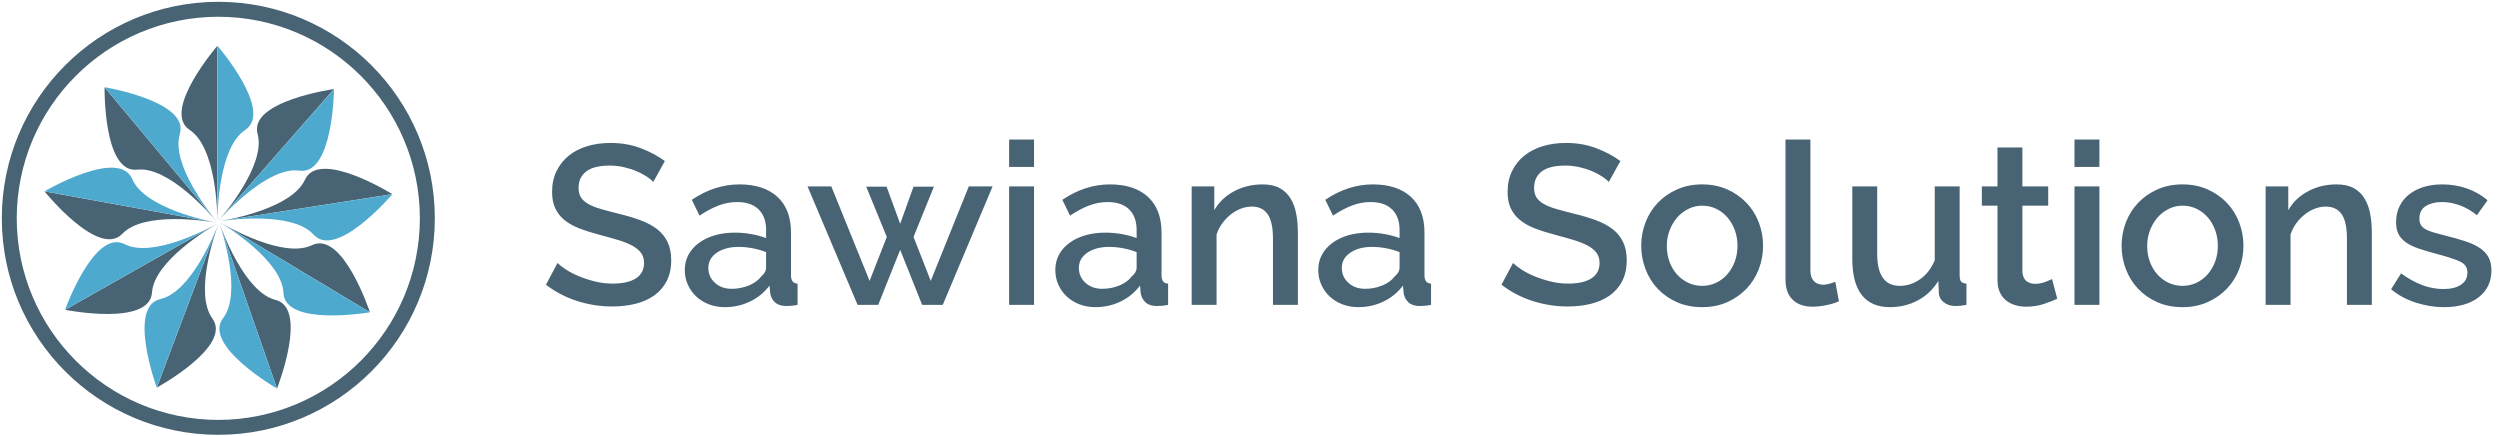
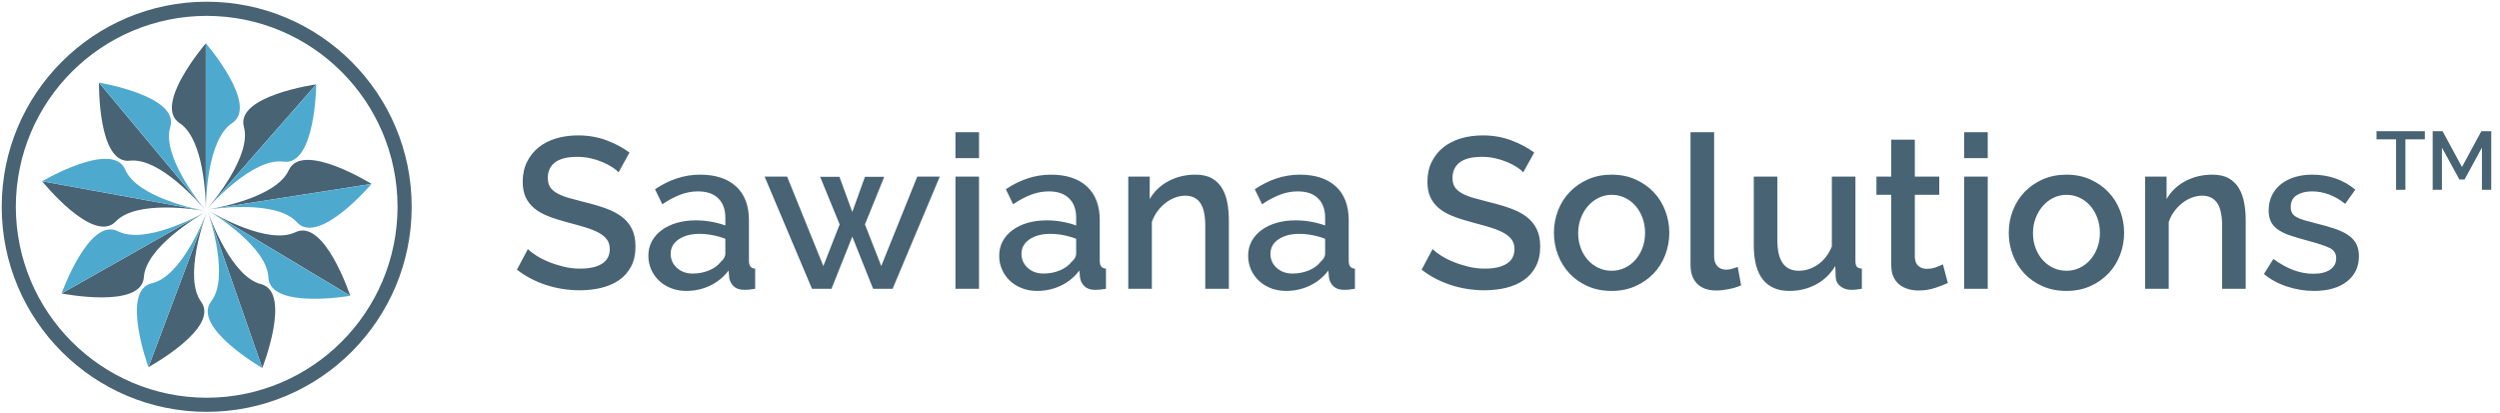
- <svg xmlns="http://www.w3.org/2000/svg" width="287px" height="50px" viewBox="0 0 287 50" version="1.1">
+ <svg xmlns="http://www.w3.org/2000/svg" width="303px" height="50px" viewBox="0 0 303 50" version="1.1">
  <defs />
-   <path d="M75,20.882 C74.827,20.691 74.575,20.488 74.246,20.271 C73.917,20.054 73.531,19.851 73.089,19.66 C72.647,19.469 72.162,19.313 71.633,19.192 C71.104,19.071 70.563,19.01 70.008,19.01 C68.777,19.01 67.872,19.235 67.291,19.686 C66.71,20.137 66.42,20.761 66.42,21.558 C66.42,22.009 66.511,22.377 66.693,22.663 C66.875,22.949 67.157,23.2 67.538,23.417 C67.919,23.634 68.396,23.824 68.968,23.989 C69.54,24.154 70.207,24.331 70.97,24.522 C71.906,24.747 72.751,24.999 73.505,25.276 C74.259,25.553 74.896,25.891 75.416,26.29 C75.936,26.689 76.339,27.178 76.625,27.759 C76.911,28.34 77.054,29.046 77.054,29.878 C77.054,30.814 76.876,31.62 76.521,32.296 C76.166,32.972 75.68,33.522 75.065,33.947 C74.45,34.372 73.735,34.684 72.92,34.883 C72.105,35.082 71.23,35.182 70.294,35.182 C68.89,35.182 67.534,34.97 66.225,34.545 C64.916,34.12 63.733,33.501 62.676,32.686 L64.002,30.19 C64.227,30.415 64.552,30.667 64.977,30.944 C65.402,31.221 65.896,31.477 66.459,31.711 C67.022,31.945 67.633,32.144 68.292,32.309 C68.951,32.474 69.635,32.556 70.346,32.556 C71.49,32.556 72.374,32.357 72.998,31.958 C73.622,31.559 73.934,30.97 73.934,30.19 C73.934,29.722 73.817,29.332 73.583,29.02 C73.349,28.708 73.015,28.435 72.582,28.201 C72.149,27.967 71.62,27.755 70.996,27.564 C70.372,27.373 69.661,27.174 68.864,26.966 C67.945,26.723 67.144,26.468 66.459,26.199 C65.774,25.93 65.207,25.605 64.756,25.224 C64.305,24.843 63.963,24.396 63.729,23.885 C63.495,23.374 63.378,22.754 63.378,22.026 C63.378,21.125 63.551,20.323 63.898,19.621 C64.245,18.919 64.717,18.33 65.315,17.853 C65.913,17.376 66.619,17.017 67.434,16.774 C68.249,16.531 69.133,16.41 70.086,16.41 C71.334,16.41 72.487,16.609 73.544,17.008 C74.601,17.407 75.529,17.901 76.326,18.49 L75,20.882 Z M83.216,35.26 C82.557,35.26 81.946,35.152 81.383,34.935 C80.82,34.718 80.334,34.419 79.927,34.038 C79.52,33.657 79.199,33.206 78.965,32.686 C78.731,32.166 78.614,31.603 78.614,30.996 C78.614,30.355 78.753,29.774 79.03,29.254 C79.307,28.734 79.702,28.283 80.213,27.902 C80.724,27.521 81.331,27.226 82.033,27.018 C82.735,26.81 83.511,26.706 84.36,26.706 C85.001,26.706 85.634,26.762 86.258,26.875 C86.882,26.988 87.445,27.139 87.948,27.33 L87.948,26.394 C87.948,25.389 87.662,24.604 87.09,24.041 C86.518,23.478 85.695,23.196 84.62,23.196 C83.892,23.196 83.177,23.33 82.475,23.599 C81.773,23.868 81.049,24.253 80.304,24.756 L79.42,22.936 C81.171,21.757 82.991,21.168 84.88,21.168 C86.752,21.168 88.208,21.645 89.248,22.598 C90.288,23.551 90.808,24.921 90.808,26.706 L90.808,31.62 C90.808,32.227 91.059,32.539 91.562,32.556 L91.562,35 C91.285,35.052 91.046,35.087 90.847,35.104 C90.648,35.121 90.453,35.13 90.262,35.13 C89.707,35.13 89.278,34.991 88.975,34.714 C88.672,34.437 88.485,34.081 88.416,33.648 L88.338,32.79 C87.731,33.587 86.982,34.198 86.089,34.623 C85.196,35.048 84.239,35.26 83.216,35.26 L83.216,35.26 Z M83.996,33.154 C84.689,33.154 85.344,33.028 85.959,32.777 C86.574,32.526 87.055,32.175 87.402,31.724 C87.766,31.412 87.948,31.083 87.948,30.736 L87.948,28.942 C87.463,28.751 86.947,28.604 86.401,28.5 C85.855,28.396 85.322,28.344 84.802,28.344 C83.779,28.344 82.943,28.565 82.293,29.007 C81.643,29.449 81.318,30.034 81.318,30.762 C81.318,31.438 81.569,32.006 82.072,32.465 C82.575,32.924 83.216,33.154 83.996,33.154 L83.996,33.154 Z M111.218,21.402 L113.948,21.402 L108.228,35 L105.862,35 L103.34,28.682 L100.818,35 L98.452,35 L92.706,21.402 L95.436,21.402 L99.83,32.244 L101.806,27.2 L99.44,21.428 L101.78,21.428 L103.34,25.692 L104.874,21.428 L107.214,21.428 L104.874,27.2 L106.85,32.244 L111.218,21.402 Z M115.846,35 L115.846,21.402 L118.706,21.402 L118.706,35 L115.846,35 Z M115.846,19.166 L115.846,16.02 L118.706,16.02 L118.706,19.166 L115.846,19.166 Z M125.752,35.26 C125.093,35.26 124.482,35.152 123.919,34.935 C123.356,34.718 122.87,34.419 122.463,34.038 C122.056,33.657 121.735,33.206 121.501,32.686 C121.267,32.166 121.15,31.603 121.15,30.996 C121.15,30.355 121.289,29.774 121.566,29.254 C121.843,28.734 122.238,28.283 122.749,27.902 C123.26,27.521 123.867,27.226 124.569,27.018 C125.271,26.81 126.047,26.706 126.896,26.706 C127.537,26.706 128.17,26.762 128.794,26.875 C129.418,26.988 129.981,27.139 130.484,27.33 L130.484,26.394 C130.484,25.389 130.198,24.604 129.626,24.041 C129.054,23.478 128.231,23.196 127.156,23.196 C126.428,23.196 125.713,23.33 125.011,23.599 C124.309,23.868 123.585,24.253 122.84,24.756 L121.956,22.936 C123.707,21.757 125.527,21.168 127.416,21.168 C129.288,21.168 130.744,21.645 131.784,22.598 C132.824,23.551 133.344,24.921 133.344,26.706 L133.344,31.62 C133.344,32.227 133.595,32.539 134.098,32.556 L134.098,35 C133.821,35.052 133.582,35.087 133.383,35.104 C133.184,35.121 132.989,35.13 132.798,35.13 C132.243,35.13 131.814,34.991 131.511,34.714 C131.208,34.437 131.021,34.081 130.952,33.648 L130.874,32.79 C130.267,33.587 129.518,34.198 128.625,34.623 C127.732,35.048 126.775,35.26 125.752,35.26 L125.752,35.26 Z M126.532,33.154 C127.225,33.154 127.88,33.028 128.495,32.777 C129.11,32.526 129.591,32.175 129.938,31.724 C130.302,31.412 130.484,31.083 130.484,30.736 L130.484,28.942 C129.999,28.751 129.483,28.604 128.937,28.5 C128.391,28.396 127.858,28.344 127.338,28.344 C126.315,28.344 125.479,28.565 124.829,29.007 C124.179,29.449 123.854,30.034 123.854,30.762 C123.854,31.438 124.105,32.006 124.608,32.465 C125.111,32.924 125.752,33.154 126.532,33.154 L126.532,33.154 Z M148.996,35 L146.136,35 L146.136,27.382 C146.136,26.099 145.932,25.168 145.525,24.587 C145.118,24.006 144.515,23.716 143.718,23.716 C143.302,23.716 142.886,23.794 142.47,23.95 C142.054,24.106 141.664,24.327 141.3,24.613 C140.936,24.899 140.611,25.237 140.325,25.627 C140.039,26.017 139.818,26.446 139.662,26.914 L139.662,35 L136.802,35 L136.802,21.402 L139.402,21.402 L139.402,24.132 C139.922,23.213 140.676,22.49 141.664,21.961 C142.652,21.432 143.744,21.168 144.94,21.168 C145.755,21.168 146.422,21.315 146.942,21.61 C147.462,21.905 147.874,22.308 148.177,22.819 C148.48,23.33 148.693,23.92 148.814,24.587 C148.935,25.254 148.996,25.961 148.996,26.706 L148.996,35 Z M155.938,35.26 C155.279,35.26 154.668,35.152 154.105,34.935 C153.542,34.718 153.056,34.419 152.649,34.038 C152.242,33.657 151.921,33.206 151.687,32.686 C151.453,32.166 151.336,31.603 151.336,30.996 C151.336,30.355 151.475,29.774 151.752,29.254 C152.029,28.734 152.424,28.283 152.935,27.902 C153.446,27.521 154.053,27.226 154.755,27.018 C155.457,26.81 156.233,26.706 157.082,26.706 C157.723,26.706 158.356,26.762 158.98,26.875 C159.604,26.988 160.167,27.139 160.67,27.33 L160.67,26.394 C160.67,25.389 160.384,24.604 159.812,24.041 C159.24,23.478 158.417,23.196 157.342,23.196 C156.614,23.196 155.899,23.33 155.197,23.599 C154.495,23.868 153.771,24.253 153.026,24.756 L152.142,22.936 C153.893,21.757 155.713,21.168 157.602,21.168 C159.474,21.168 160.93,21.645 161.97,22.598 C163.01,23.551 163.53,24.921 163.53,26.706 L163.53,31.62 C163.53,32.227 163.781,32.539 164.284,32.556 L164.284,35 C164.007,35.052 163.768,35.087 163.569,35.104 C163.37,35.121 163.175,35.13 162.984,35.13 C162.429,35.13 162,34.991 161.697,34.714 C161.394,34.437 161.207,34.081 161.138,33.648 L161.06,32.79 C160.453,33.587 159.704,34.198 158.811,34.623 C157.918,35.048 156.961,35.26 155.938,35.26 L155.938,35.26 Z M156.718,33.154 C157.411,33.154 158.066,33.028 158.681,32.777 C159.296,32.526 159.777,32.175 160.124,31.724 C160.488,31.412 160.67,31.083 160.67,30.736 L160.67,28.942 C160.185,28.751 159.669,28.604 159.123,28.5 C158.577,28.396 158.044,28.344 157.524,28.344 C156.501,28.344 155.665,28.565 155.015,29.007 C154.365,29.449 154.04,30.034 154.04,30.762 C154.04,31.438 154.291,32.006 154.794,32.465 C155.297,32.924 155.938,33.154 156.718,33.154 L156.718,33.154 Z M184.694,20.882 C184.521,20.691 184.269,20.488 183.94,20.271 C183.611,20.054 183.225,19.851 182.783,19.66 C182.341,19.469 181.856,19.313 181.327,19.192 C180.798,19.071 180.257,19.01 179.702,19.01 C178.471,19.01 177.566,19.235 176.985,19.686 C176.404,20.137 176.114,20.761 176.114,21.558 C176.114,22.009 176.205,22.377 176.387,22.663 C176.569,22.949 176.851,23.2 177.232,23.417 C177.613,23.634 178.09,23.824 178.662,23.989 C179.234,24.154 179.901,24.331 180.664,24.522 C181.6,24.747 182.445,24.999 183.199,25.276 C183.953,25.553 184.59,25.891 185.11,26.29 C185.63,26.689 186.033,27.178 186.319,27.759 C186.605,28.34 186.748,29.046 186.748,29.878 C186.748,30.814 186.57,31.62 186.215,32.296 C185.86,32.972 185.374,33.522 184.759,33.947 C184.144,34.372 183.429,34.684 182.614,34.883 C181.799,35.082 180.924,35.182 179.988,35.182 C178.584,35.182 177.228,34.97 175.919,34.545 C174.61,34.12 173.427,33.501 172.37,32.686 L173.696,30.19 C173.921,30.415 174.246,30.667 174.671,30.944 C175.096,31.221 175.59,31.477 176.153,31.711 C176.716,31.945 177.327,32.144 177.986,32.309 C178.645,32.474 179.329,32.556 180.04,32.556 C181.184,32.556 182.068,32.357 182.692,31.958 C183.316,31.559 183.628,30.97 183.628,30.19 C183.628,29.722 183.511,29.332 183.277,29.02 C183.043,28.708 182.709,28.435 182.276,28.201 C181.843,27.967 181.314,27.755 180.69,27.564 C180.066,27.373 179.355,27.174 178.558,26.966 C177.639,26.723 176.838,26.468 176.153,26.199 C175.468,25.93 174.901,25.605 174.45,25.224 C173.999,24.843 173.657,24.396 173.423,23.885 C173.189,23.374 173.072,22.754 173.072,22.026 C173.072,21.125 173.245,20.323 173.592,19.621 C173.939,18.919 174.411,18.33 175.009,17.853 C175.607,17.376 176.313,17.017 177.128,16.774 C177.943,16.531 178.827,16.41 179.78,16.41 C181.028,16.41 182.181,16.609 183.238,17.008 C184.295,17.407 185.223,17.901 186.02,18.49 L184.694,20.882 Z M195.406,35.26 C194.331,35.26 193.365,35.069 192.507,34.688 C191.649,34.307 190.917,33.795 190.31,33.154 C189.703,32.513 189.235,31.763 188.906,30.905 C188.577,30.047 188.412,29.15 188.412,28.214 C188.412,27.278 188.577,26.381 188.906,25.523 C189.235,24.665 189.708,23.915 190.323,23.274 C190.938,22.633 191.675,22.121 192.533,21.74 C193.391,21.359 194.349,21.168 195.406,21.168 C196.463,21.168 197.421,21.359 198.279,21.74 C199.137,22.121 199.874,22.633 200.489,23.274 C201.104,23.915 201.577,24.665 201.906,25.523 C202.235,26.381 202.4,27.278 202.4,28.214 C202.4,29.15 202.235,30.047 201.906,30.905 C201.577,31.763 201.104,32.513 200.489,33.154 C199.874,33.795 199.137,34.307 198.279,34.688 C197.421,35.069 196.463,35.26 195.406,35.26 L195.406,35.26 Z M191.35,28.24 C191.35,28.899 191.454,29.505 191.662,30.06 C191.87,30.615 192.156,31.096 192.52,31.503 C192.884,31.91 193.313,32.231 193.807,32.465 C194.301,32.699 194.834,32.816 195.406,32.816 C195.978,32.816 196.511,32.699 197.005,32.465 C197.499,32.231 197.928,31.906 198.292,31.49 C198.656,31.074 198.942,30.589 199.15,30.034 C199.358,29.479 199.462,28.873 199.462,28.214 C199.462,27.573 199.358,26.97 199.15,26.407 C198.942,25.844 198.656,25.354 198.292,24.938 C197.928,24.522 197.499,24.197 197.005,23.963 C196.511,23.729 195.978,23.612 195.406,23.612 C194.851,23.612 194.327,23.733 193.833,23.976 C193.339,24.219 192.91,24.548 192.546,24.964 C192.182,25.38 191.892,25.87 191.675,26.433 C191.458,26.996 191.35,27.599 191.35,28.24 L191.35,28.24 Z M204.974,16.02 L207.834,16.02 L207.834,31.074 C207.834,31.577 207.964,31.971 208.224,32.257 C208.484,32.543 208.848,32.686 209.316,32.686 C209.507,32.686 209.728,32.651 209.979,32.582 C210.23,32.513 210.469,32.435 210.694,32.348 L211.11,34.584 C210.694,34.775 210.2,34.926 209.628,35.039 C209.056,35.152 208.545,35.208 208.094,35.208 C207.106,35.208 206.339,34.939 205.793,34.402 C205.247,33.865 204.974,33.102 204.974,32.114 L204.974,16.02 Z M216.96,35.26 C215.539,35.26 214.464,34.796 213.736,33.869 C213.008,32.942 212.644,31.559 212.644,29.722 L212.644,21.402 L215.504,21.402 L215.504,29.15 C215.504,31.594 216.371,32.816 218.104,32.816 C218.919,32.816 219.69,32.565 220.418,32.062 C221.146,31.559 221.709,30.831 222.108,29.878 L222.108,21.402 L224.968,21.402 L224.968,31.62 C224.968,31.949 225.024,32.183 225.137,32.322 C225.25,32.461 225.453,32.539 225.748,32.556 L225.748,35 C225.453,35.052 225.211,35.087 225.02,35.104 C224.829,35.121 224.647,35.13 224.474,35.13 C223.954,35.13 223.512,34.987 223.148,34.701 C222.784,34.415 222.593,34.047 222.576,33.596 L222.524,32.244 C221.917,33.232 221.129,33.982 220.158,34.493 C219.187,35.004 218.121,35.26 216.96,35.26 L216.96,35.26 Z M236.174,34.298 C235.81,34.471 235.307,34.666 234.666,34.883 C234.025,35.1 233.34,35.208 232.612,35.208 C232.161,35.208 231.737,35.147 231.338,35.026 C230.939,34.905 230.588,34.723 230.285,34.48 C229.982,34.237 229.743,33.921 229.57,33.531 C229.397,33.141 229.31,32.669 229.31,32.114 L229.31,23.612 L227.516,23.612 L227.516,21.402 L229.31,21.402 L229.31,16.93 L232.17,16.93 L232.17,21.402 L235.134,21.402 L235.134,23.612 L232.17,23.612 L232.17,31.204 C232.205,31.689 232.356,32.04 232.625,32.257 C232.894,32.474 233.227,32.582 233.626,32.582 C234.025,32.582 234.406,32.513 234.77,32.374 C235.134,32.235 235.403,32.123 235.576,32.036 L236.174,34.298 Z M238.15,35 L238.15,21.402 L241.01,21.402 L241.01,35 L238.15,35 Z M238.15,19.166 L238.15,16.02 L241.01,16.02 L241.01,19.166 L238.15,19.166 Z M250.552,35.26 C249.477,35.26 248.511,35.069 247.653,34.688 C246.795,34.307 246.063,33.795 245.456,33.154 C244.849,32.513 244.381,31.763 244.052,30.905 C243.723,30.047 243.558,29.15 243.558,28.214 C243.558,27.278 243.723,26.381 244.052,25.523 C244.381,24.665 244.854,23.915 245.469,23.274 C246.084,22.633 246.821,22.121 247.679,21.74 C248.537,21.359 249.495,21.168 250.552,21.168 C251.609,21.168 252.567,21.359 253.425,21.74 C254.283,22.121 255.02,22.633 255.635,23.274 C256.25,23.915 256.723,24.665 257.052,25.523 C257.381,26.381 257.546,27.278 257.546,28.214 C257.546,29.15 257.381,30.047 257.052,30.905 C256.723,31.763 256.25,32.513 255.635,33.154 C255.02,33.795 254.283,34.307 253.425,34.688 C252.567,35.069 251.609,35.26 250.552,35.26 L250.552,35.26 Z M246.496,28.24 C246.496,28.899 246.6,29.505 246.808,30.06 C247.016,30.615 247.302,31.096 247.666,31.503 C248.03,31.91 248.459,32.231 248.953,32.465 C249.447,32.699 249.98,32.816 250.552,32.816 C251.124,32.816 251.657,32.699 252.151,32.465 C252.645,32.231 253.074,31.906 253.438,31.49 C253.802,31.074 254.088,30.589 254.296,30.034 C254.504,29.479 254.608,28.873 254.608,28.214 C254.608,27.573 254.504,26.97 254.296,26.407 C254.088,25.844 253.802,25.354 253.438,24.938 C253.074,24.522 252.645,24.197 252.151,23.963 C251.657,23.729 251.124,23.612 250.552,23.612 C249.997,23.612 249.473,23.733 248.979,23.976 C248.485,24.219 248.056,24.548 247.692,24.964 C247.328,25.38 247.038,25.87 246.821,26.433 C246.604,26.996 246.496,27.599 246.496,28.24 L246.496,28.24 Z M272.288,35 L269.428,35 L269.428,27.382 C269.428,26.099 269.224,25.168 268.817,24.587 C268.41,24.006 267.807,23.716 267.01,23.716 C266.594,23.716 266.178,23.794 265.762,23.95 C265.346,24.106 264.956,24.327 264.592,24.613 C264.228,24.899 263.903,25.237 263.617,25.627 C263.331,26.017 263.11,26.446 262.954,26.914 L262.954,35 L260.094,35 L260.094,21.402 L262.694,21.402 L262.694,24.132 C263.214,23.213 263.968,22.49 264.956,21.961 C265.944,21.432 267.036,21.168 268.232,21.168 C269.047,21.168 269.714,21.315 270.234,21.61 C270.754,21.905 271.166,22.308 271.469,22.819 C271.772,23.33 271.985,23.92 272.106,24.587 C272.227,25.254 272.288,25.961 272.288,26.706 L272.288,35 Z M280.556,35.26 C279.464,35.26 278.376,35.082 277.293,34.727 C276.21,34.372 275.278,33.865 274.498,33.206 L275.642,31.386 C276.457,31.975 277.263,32.422 278.06,32.725 C278.857,33.028 279.672,33.18 280.504,33.18 C281.353,33.18 282.025,33.015 282.519,32.686 C283.013,32.357 283.26,31.889 283.26,31.282 C283.26,30.71 282.983,30.294 282.428,30.034 C281.873,29.774 281.007,29.488 279.828,29.176 C278.979,28.951 278.251,28.734 277.644,28.526 C277.037,28.318 276.543,28.075 276.162,27.798 C275.781,27.521 275.503,27.2 275.33,26.836 C275.157,26.472 275.07,26.03 275.07,25.51 C275.07,24.817 275.204,24.201 275.473,23.664 C275.742,23.127 276.114,22.672 276.591,22.299 C277.068,21.926 277.627,21.645 278.268,21.454 C278.909,21.263 279.603,21.168 280.348,21.168 C281.371,21.168 282.324,21.324 283.208,21.636 C284.092,21.948 284.881,22.399 285.574,22.988 L284.352,24.704 C283.087,23.699 281.743,23.196 280.322,23.196 C279.594,23.196 278.983,23.348 278.489,23.651 C277.995,23.954 277.748,24.435 277.748,25.094 C277.748,25.371 277.8,25.605 277.904,25.796 C278.008,25.987 278.177,26.151 278.411,26.29 C278.645,26.429 278.948,26.554 279.321,26.667 C279.694,26.78 280.157,26.905 280.712,27.044 C281.631,27.269 282.424,27.495 283.091,27.72 C283.758,27.945 284.309,28.21 284.742,28.513 C285.175,28.816 285.496,29.172 285.704,29.579 C285.912,29.986 286.016,30.476 286.016,31.048 C286.016,32.348 285.526,33.375 284.547,34.129 C283.568,34.883 282.237,35.26 280.556,35.26 L280.556,35.26 Z" id="Sawiana-Solutions" stroke="none" fill="#486474" fill-rule="evenodd" />
-   <path d="M21.769,14.914 C24.806,16.91 24.952,24.278 24.955,25.368 L24.955,5.258 C24.955,5.258 18.487,12.756 21.769,14.914 L21.769,14.914 Z" id="Fill-1" stroke="none" fill="#486474" fill-rule="evenodd" />
-   <path d="M24.966,5.258 L24.966,25.368 C24.97,24.279 25.116,16.91 28.152,14.914 C31.435,12.756 24.966,5.258 24.966,5.258 L24.966,5.258 Z" id="Fill-2" stroke="none" fill="#4EA9CF" fill-rule="evenodd" />
-   <path d="M15.744,19.477 C19.354,19.062 24.186,24.628 24.89,25.461 L12.004,10.019 C12.004,10.019 11.841,19.922 15.744,19.477 L15.744,19.477 Z" id="Fill-3" stroke="none" fill="#486474" fill-rule="evenodd" />
-   <path d="M12.011,10.014 L24.894,25.454 C24.201,24.616 19.591,18.865 20.645,15.384 C21.783,11.627 12.011,10.014 12.011,10.014 L12.011,10.014 Z" id="Fill-4" stroke="none" fill="#4EA9CF" fill-rule="evenodd" />
-   <path d="M14.04,26.84 C16.547,24.21 23.824,25.385 24.896,25.575 L5.11,21.973 C5.11,21.973 11.332,29.682 14.04,26.84 L14.04,26.84 Z" id="Fill-5" stroke="none" fill="#486474" fill-rule="evenodd" />
-   <path d="M5.111,21.964 L24.898,25.568 C23.827,25.367 16.603,23.903 15.185,20.557 C13.65,16.943 5.111,21.964 5.111,21.964 L5.111,21.964 Z" id="Fill-6" stroke="none" fill="#4EA9CF" fill-rule="evenodd" />
-   <path d="M17.448,33.585 C17.689,29.958 24.029,26.2 24.975,25.658 L7.476,35.567 C7.476,35.567 17.19,37.502 17.448,33.585 L17.448,33.585 Z" id="Fill-7" stroke="none" fill="#486474" fill-rule="evenodd" />
-   <path d="M7.469,35.561 L24.97,25.652 C24.019,26.184 17.536,29.688 14.302,28.028 C10.809,26.237 7.469,35.561 7.469,35.561 L7.469,35.561 Z" id="Fill-8" stroke="none" fill="#4EA9CF" fill-rule="evenodd" />
-   <path d="M24.389,36.578 C22.25,33.641 24.71,26.693 25.088,25.672 L18.003,44.493 C18.003,44.492 26.699,39.754 24.389,36.578 L24.389,36.578 Z" id="Fill-9" stroke="none" fill="#486474" fill-rule="evenodd" />
-   <path d="M17.994,44.488 L25.082,25.668 C24.691,26.685 21.958,33.533 18.413,34.329 C14.583,35.19 17.994,44.488 17.994,44.488 L17.994,44.488 Z" id="Fill-10" stroke="none" fill="#4EA9CF" fill-rule="evenodd" />
-   <path d="M31.635,34.433 C28.111,33.547 25.548,26.634 25.185,25.608 L31.802,44.6 C31.802,44.6 35.441,35.389 31.635,34.433 L31.635,34.433 Z" id="Fill-11" stroke="none" fill="#486474" fill-rule="evenodd" />
-   <path d="M31.793,44.601 L25.177,25.61 C25.531,26.642 27.817,33.65 25.605,36.533 C23.216,39.65 31.793,44.601 31.793,44.601 L31.793,44.601 Z" id="Fill-12" stroke="none" fill="#4EA9CF" fill-rule="evenodd" />
-   <path d="M35.823,28.143 C32.55,29.72 26.155,26.055 25.219,25.498 L42.465,35.843 C42.465,35.843 39.361,26.435 35.823,28.143 L35.823,28.143 Z" id="Fill-13" stroke="none" fill="#486474" fill-rule="evenodd" />
-   <path d="M42.462,35.851 L25.213,25.507 C26.144,26.072 32.39,29.988 32.541,33.618 C32.702,37.542 42.462,35.851 42.462,35.851 L42.462,35.851 Z" id="Fill-14" stroke="none" fill="#4EA9CF" fill-rule="evenodd" />
-   <path d="M35.009,20.628 C33.508,23.937 26.247,25.222 25.173,25.394 L45.042,22.286 C45.042,22.286 36.631,17.052 35.009,20.628 L35.009,20.628 Z" id="Fill-15" stroke="none" fill="#486474" fill-rule="evenodd" />
-   <path d="M45.046,22.293 L25.175,25.402 C26.252,25.239 33.555,24.243 35.997,26.935 C38.634,29.845 45.046,22.293 45.046,22.293 L45.046,22.293 Z" id="Fill-16" stroke="none" fill="#4EA9CF" fill-rule="evenodd" />
-   <path d="M29.572,15.381 C30.537,18.882 25.787,24.52 25.073,25.342 L38.336,10.225 C38.336,10.225 28.526,11.596 29.572,15.381 L29.572,15.381 Z" id="Fill-17" stroke="none" fill="#486474" fill-rule="evenodd" />
-   <path d="M38.343,10.23 L25.078,25.347 C25.8,24.532 30.773,19.089 34.369,19.591 C38.258,20.135 38.343,10.23 38.343,10.23 L38.343,10.23 Z" id="Fill-18" stroke="none" fill="#4EA9CF" fill-rule="evenodd" />
-   <path d="M0.208,25.061 C0.208,11.34 11.335,0.21 25.063,0.207 C38.789,0.21 49.913,11.34 49.918,25.061 C49.913,38.789 38.789,49.916 25.063,49.916 C11.335,49.916 0.208,38.789 0.208,25.061 L0.208,25.061 Z M1.92,25.061 C1.942,37.844 12.281,48.183 25.063,48.206 C37.846,48.183 48.183,37.844 48.202,25.061 C48.183,12.279 37.846,1.94 25.063,1.923 C12.281,1.94 1.942,12.279 1.92,25.061 L1.92,25.061 Z" id="Fill-19" stroke="none" fill="#486474" fill-rule="evenodd" />
+   <g id="logo-full" stroke="none" stroke-width="1" fill="none" fill-rule="evenodd">
+     <path d="M75,20.882 C74.827,20.691 74.575,20.488 74.246,20.271 C73.917,20.054 73.531,19.851 73.089,19.66 C72.647,19.469 72.162,19.313 71.633,19.192 C71.104,19.071 70.563,19.01 70.008,19.01 C68.777,19.01 67.872,19.235 67.291,19.686 C66.71,20.137 66.42,20.761 66.42,21.558 C66.42,22.009 66.511,22.377 66.693,22.663 C66.875,22.949 67.157,23.2 67.538,23.417 C67.919,23.634 68.396,23.824 68.968,23.989 C69.54,24.154 70.207,24.331 70.97,24.522 C71.906,24.747 72.751,24.999 73.505,25.276 C74.259,25.553 74.896,25.891 75.416,26.29 C75.936,26.689 76.339,27.178 76.625,27.759 C76.911,28.34 77.054,29.046 77.054,29.878 C77.054,30.814 76.876,31.62 76.521,32.296 C76.166,32.972 75.68,33.522 75.065,33.947 C74.45,34.372 73.735,34.684 72.92,34.883 C72.105,35.082 71.23,35.182 70.294,35.182 C68.89,35.182 67.534,34.97 66.225,34.545 C64.916,34.12 63.733,33.501 62.676,32.686 L64.002,30.19 C64.227,30.415 64.552,30.667 64.977,30.944 C65.402,31.221 65.896,31.477 66.459,31.711 C67.022,31.945 67.633,32.144 68.292,32.309 C68.951,32.474 69.635,32.556 70.346,32.556 C71.49,32.556 72.374,32.357 72.998,31.958 C73.622,31.559 73.934,30.97 73.934,30.19 C73.934,29.722 73.817,29.332 73.583,29.02 C73.349,28.708 73.015,28.435 72.582,28.201 C72.149,27.967 71.62,27.755 70.996,27.564 C70.372,27.373 69.661,27.174 68.864,26.966 C67.945,26.723 67.144,26.468 66.459,26.199 C65.774,25.93 65.207,25.605 64.756,25.224 C64.305,24.843 63.963,24.396 63.729,23.885 C63.495,23.374 63.378,22.754 63.378,22.026 C63.378,21.125 63.551,20.323 63.898,19.621 C64.245,18.919 64.717,18.33 65.315,17.853 C65.913,17.376 66.619,17.017 67.434,16.774 C68.249,16.531 69.133,16.41 70.086,16.41 C71.334,16.41 72.487,16.609 73.544,17.008 C74.601,17.407 75.529,17.901 76.326,18.49 L75,20.882 Z M83.216,35.26 C82.557,35.26 81.946,35.152 81.383,34.935 C80.82,34.718 80.334,34.419 79.927,34.038 C79.52,33.657 79.199,33.206 78.965,32.686 C78.731,32.166 78.614,31.603 78.614,30.996 C78.614,30.355 78.753,29.774 79.03,29.254 C79.307,28.734 79.702,28.283 80.213,27.902 C80.724,27.521 81.331,27.226 82.033,27.018 C82.735,26.81 83.511,26.706 84.36,26.706 C85.001,26.706 85.634,26.762 86.258,26.875 C86.882,26.988 87.445,27.139 87.948,27.33 L87.948,26.394 C87.948,25.389 87.662,24.604 87.09,24.041 C86.518,23.478 85.695,23.196 84.62,23.196 C83.892,23.196 83.177,23.33 82.475,23.599 C81.773,23.868 81.049,24.253 80.304,24.756 L79.42,22.936 C81.171,21.757 82.991,21.168 84.88,21.168 C86.752,21.168 88.208,21.645 89.248,22.598 C90.288,23.551 90.808,24.921 90.808,26.706 L90.808,31.62 C90.808,32.227 91.059,32.539 91.562,32.556 L91.562,35 C91.285,35.052 91.046,35.087 90.847,35.104 C90.648,35.121 90.453,35.13 90.262,35.13 C89.707,35.13 89.278,34.991 88.975,34.714 C88.672,34.437 88.485,34.081 88.416,33.648 L88.338,32.79 C87.731,33.587 86.982,34.198 86.089,34.623 C85.196,35.048 84.239,35.26 83.216,35.26 L83.216,35.26 Z M83.996,33.154 C84.689,33.154 85.344,33.028 85.959,32.777 C86.574,32.526 87.055,32.175 87.402,31.724 C87.766,31.412 87.948,31.083 87.948,30.736 L87.948,28.942 C87.463,28.751 86.947,28.604 86.401,28.5 C85.855,28.396 85.322,28.344 84.802,28.344 C83.779,28.344 82.943,28.565 82.293,29.007 C81.643,29.449 81.318,30.034 81.318,30.762 C81.318,31.438 81.569,32.006 82.072,32.465 C82.575,32.924 83.216,33.154 83.996,33.154 L83.996,33.154 Z M111.218,21.402 L113.948,21.402 L108.228,35 L105.862,35 L103.34,28.682 L100.818,35 L98.452,35 L92.706,21.402 L95.436,21.402 L99.83,32.244 L101.806,27.2 L99.44,21.428 L101.78,21.428 L103.34,25.692 L104.874,21.428 L107.214,21.428 L104.874,27.2 L106.85,32.244 L111.218,21.402 Z M115.846,35 L115.846,21.402 L118.706,21.402 L118.706,35 L115.846,35 Z M115.846,19.166 L115.846,16.02 L118.706,16.02 L118.706,19.166 L115.846,19.166 Z M125.752,35.26 C125.093,35.26 124.482,35.152 123.919,34.935 C123.356,34.718 122.87,34.419 122.463,34.038 C122.056,33.657 121.735,33.206 121.501,32.686 C121.267,32.166 121.15,31.603 121.15,30.996 C121.15,30.355 121.289,29.774 121.566,29.254 C121.843,28.734 122.238,28.283 122.749,27.902 C123.26,27.521 123.867,27.226 124.569,27.018 C125.271,26.81 126.047,26.706 126.896,26.706 C127.537,26.706 128.17,26.762 128.794,26.875 C129.418,26.988 129.981,27.139 130.484,27.33 L130.484,26.394 C130.484,25.389 130.198,24.604 129.626,24.041 C129.054,23.478 128.231,23.196 127.156,23.196 C126.428,23.196 125.713,23.33 125.011,23.599 C124.309,23.868 123.585,24.253 122.84,24.756 L121.956,22.936 C123.707,21.757 125.527,21.168 127.416,21.168 C129.288,21.168 130.744,21.645 131.784,22.598 C132.824,23.551 133.344,24.921 133.344,26.706 L133.344,31.62 C133.344,32.227 133.595,32.539 134.098,32.556 L134.098,35 C133.821,35.052 133.582,35.087 133.383,35.104 C133.184,35.121 132.989,35.13 132.798,35.13 C132.243,35.13 131.814,34.991 131.511,34.714 C131.208,34.437 131.021,34.081 130.952,33.648 L130.874,32.79 C130.267,33.587 129.518,34.198 128.625,34.623 C127.732,35.048 126.775,35.26 125.752,35.26 L125.752,35.26 Z M126.532,33.154 C127.225,33.154 127.88,33.028 128.495,32.777 C129.11,32.526 129.591,32.175 129.938,31.724 C130.302,31.412 130.484,31.083 130.484,30.736 L130.484,28.942 C129.999,28.751 129.483,28.604 128.937,28.5 C128.391,28.396 127.858,28.344 127.338,28.344 C126.315,28.344 125.479,28.565 124.829,29.007 C124.179,29.449 123.854,30.034 123.854,30.762 C123.854,31.438 124.105,32.006 124.608,32.465 C125.111,32.924 125.752,33.154 126.532,33.154 L126.532,33.154 Z M148.996,35 L146.136,35 L146.136,27.382 C146.136,26.099 145.932,25.168 145.525,24.587 C145.118,24.006 144.515,23.716 143.718,23.716 C143.302,23.716 142.886,23.794 142.47,23.95 C142.054,24.106 141.664,24.327 141.3,24.613 C140.936,24.899 140.611,25.237 140.325,25.627 C140.039,26.017 139.818,26.446 139.662,26.914 L139.662,35 L136.802,35 L136.802,21.402 L139.402,21.402 L139.402,24.132 C139.922,23.213 140.676,22.49 141.664,21.961 C142.652,21.432 143.744,21.168 144.94,21.168 C145.755,21.168 146.422,21.315 146.942,21.61 C147.462,21.905 147.874,22.308 148.177,22.819 C148.48,23.33 148.693,23.92 148.814,24.587 C148.935,25.254 148.996,25.961 148.996,26.706 L148.996,35 Z M155.938,35.26 C155.279,35.26 154.668,35.152 154.105,34.935 C153.542,34.718 153.056,34.419 152.649,34.038 C152.242,33.657 151.921,33.206 151.687,32.686 C151.453,32.166 151.336,31.603 151.336,30.996 C151.336,30.355 151.475,29.774 151.752,29.254 C152.029,28.734 152.424,28.283 152.935,27.902 C153.446,27.521 154.053,27.226 154.755,27.018 C155.457,26.81 156.233,26.706 157.082,26.706 C157.723,26.706 158.356,26.762 158.98,26.875 C159.604,26.988 160.167,27.139 160.67,27.33 L160.67,26.394 C160.67,25.389 160.384,24.604 159.812,24.041 C159.24,23.478 158.417,23.196 157.342,23.196 C156.614,23.196 155.899,23.33 155.197,23.599 C154.495,23.868 153.771,24.253 153.026,24.756 L152.142,22.936 C153.893,21.757 155.713,21.168 157.602,21.168 C159.474,21.168 160.93,21.645 161.97,22.598 C163.01,23.551 163.53,24.921 163.53,26.706 L163.53,31.62 C163.53,32.227 163.781,32.539 164.284,32.556 L164.284,35 C164.007,35.052 163.768,35.087 163.569,35.104 C163.37,35.121 163.175,35.13 162.984,35.13 C162.429,35.13 162,34.991 161.697,34.714 C161.394,34.437 161.207,34.081 161.138,33.648 L161.06,32.79 C160.453,33.587 159.704,34.198 158.811,34.623 C157.918,35.048 156.961,35.26 155.938,35.26 L155.938,35.26 Z M156.718,33.154 C157.411,33.154 158.066,33.028 158.681,32.777 C159.296,32.526 159.777,32.175 160.124,31.724 C160.488,31.412 160.67,31.083 160.67,30.736 L160.67,28.942 C160.185,28.751 159.669,28.604 159.123,28.5 C158.577,28.396 158.044,28.344 157.524,28.344 C156.501,28.344 155.665,28.565 155.015,29.007 C154.365,29.449 154.04,30.034 154.04,30.762 C154.04,31.438 154.291,32.006 154.794,32.465 C155.297,32.924 155.938,33.154 156.718,33.154 L156.718,33.154 Z M184.694,20.882 C184.521,20.691 184.269,20.488 183.94,20.271 C183.611,20.054 183.225,19.851 182.783,19.66 C182.341,19.469 181.856,19.313 181.327,19.192 C180.798,19.071 180.257,19.01 179.702,19.01 C178.471,19.01 177.566,19.235 176.985,19.686 C176.404,20.137 176.114,20.761 176.114,21.558 C176.114,22.009 176.205,22.377 176.387,22.663 C176.569,22.949 176.851,23.2 177.232,23.417 C177.613,23.634 178.09,23.824 178.662,23.989 C179.234,24.154 179.901,24.331 180.664,24.522 C181.6,24.747 182.445,24.999 183.199,25.276 C183.953,25.553 184.59,25.891 185.11,26.29 C185.63,26.689 186.033,27.178 186.319,27.759 C186.605,28.34 186.748,29.046 186.748,29.878 C186.748,30.814 186.57,31.62 186.215,32.296 C185.86,32.972 185.374,33.522 184.759,33.947 C184.144,34.372 183.429,34.684 182.614,34.883 C181.799,35.082 180.924,35.182 179.988,35.182 C178.584,35.182 177.228,34.97 175.919,34.545 C174.61,34.12 173.427,33.501 172.37,32.686 L173.696,30.19 C173.921,30.415 174.246,30.667 174.671,30.944 C175.096,31.221 175.59,31.477 176.153,31.711 C176.716,31.945 177.327,32.144 177.986,32.309 C178.645,32.474 179.329,32.556 180.04,32.556 C181.184,32.556 182.068,32.357 182.692,31.958 C183.316,31.559 183.628,30.97 183.628,30.19 C183.628,29.722 183.511,29.332 183.277,29.02 C183.043,28.708 182.709,28.435 182.276,28.201 C181.843,27.967 181.314,27.755 180.69,27.564 C180.066,27.373 179.355,27.174 178.558,26.966 C177.639,26.723 176.838,26.468 176.153,26.199 C175.468,25.93 174.901,25.605 174.45,25.224 C173.999,24.843 173.657,24.396 173.423,23.885 C173.189,23.374 173.072,22.754 173.072,22.026 C173.072,21.125 173.245,20.323 173.592,19.621 C173.939,18.919 174.411,18.33 175.009,17.853 C175.607,17.376 176.313,17.017 177.128,16.774 C177.943,16.531 178.827,16.41 179.78,16.41 C181.028,16.41 182.181,16.609 183.238,17.008 C184.295,17.407 185.223,17.901 186.02,18.49 L184.694,20.882 Z M195.406,35.26 C194.331,35.26 193.365,35.069 192.507,34.688 C191.649,34.307 190.917,33.795 190.31,33.154 C189.703,32.513 189.235,31.763 188.906,30.905 C188.577,30.047 188.412,29.15 188.412,28.214 C188.412,27.278 188.577,26.381 188.906,25.523 C189.235,24.665 189.708,23.915 190.323,23.274 C190.938,22.633 191.675,22.121 192.533,21.74 C193.391,21.359 194.349,21.168 195.406,21.168 C196.463,21.168 197.421,21.359 198.279,21.74 C199.137,22.121 199.874,22.633 200.489,23.274 C201.104,23.915 201.577,24.665 201.906,25.523 C202.235,26.381 202.4,27.278 202.4,28.214 C202.4,29.15 202.235,30.047 201.906,30.905 C201.577,31.763 201.104,32.513 200.489,33.154 C199.874,33.795 199.137,34.307 198.279,34.688 C197.421,35.069 196.463,35.26 195.406,35.26 L195.406,35.26 Z M191.35,28.24 C191.35,28.899 191.454,29.505 191.662,30.06 C191.87,30.615 192.156,31.096 192.52,31.503 C192.884,31.91 193.313,32.231 193.807,32.465 C194.301,32.699 194.834,32.816 195.406,32.816 C195.978,32.816 196.511,32.699 197.005,32.465 C197.499,32.231 197.928,31.906 198.292,31.49 C198.656,31.074 198.942,30.589 199.15,30.034 C199.358,29.479 199.462,28.873 199.462,28.214 C199.462,27.573 199.358,26.97 199.15,26.407 C198.942,25.844 198.656,25.354 198.292,24.938 C197.928,24.522 197.499,24.197 197.005,23.963 C196.511,23.729 195.978,23.612 195.406,23.612 C194.851,23.612 194.327,23.733 193.833,23.976 C193.339,24.219 192.91,24.548 192.546,24.964 C192.182,25.38 191.892,25.87 191.675,26.433 C191.458,26.996 191.35,27.599 191.35,28.24 L191.35,28.24 Z M204.974,16.02 L207.834,16.02 L207.834,31.074 C207.834,31.577 207.964,31.971 208.224,32.257 C208.484,32.543 208.848,32.686 209.316,32.686 C209.507,32.686 209.728,32.651 209.979,32.582 C210.23,32.513 210.469,32.435 210.694,32.348 L211.11,34.584 C210.694,34.775 210.2,34.926 209.628,35.039 C209.056,35.152 208.545,35.208 208.094,35.208 C207.106,35.208 206.339,34.939 205.793,34.402 C205.247,33.865 204.974,33.102 204.974,32.114 L204.974,16.02 Z M216.96,35.26 C215.539,35.26 214.464,34.796 213.736,33.869 C213.008,32.942 212.644,31.559 212.644,29.722 L212.644,21.402 L215.504,21.402 L215.504,29.15 C215.504,31.594 216.371,32.816 218.104,32.816 C218.919,32.816 219.69,32.565 220.418,32.062 C221.146,31.559 221.709,30.831 222.108,29.878 L222.108,21.402 L224.968,21.402 L224.968,31.62 C224.968,31.949 225.024,32.183 225.137,32.322 C225.25,32.461 225.453,32.539 225.748,32.556 L225.748,35 C225.453,35.052 225.211,35.087 225.02,35.104 C224.829,35.121 224.647,35.13 224.474,35.13 C223.954,35.13 223.512,34.987 223.148,34.701 C222.784,34.415 222.593,34.047 222.576,33.596 L222.524,32.244 C221.917,33.232 221.129,33.982 220.158,34.493 C219.187,35.004 218.121,35.26 216.96,35.26 L216.96,35.26 Z M236.174,34.298 C235.81,34.471 235.307,34.666 234.666,34.883 C234.025,35.1 233.34,35.208 232.612,35.208 C232.161,35.208 231.737,35.147 231.338,35.026 C230.939,34.905 230.588,34.723 230.285,34.48 C229.982,34.237 229.743,33.921 229.57,33.531 C229.397,33.141 229.31,32.669 229.31,32.114 L229.31,23.612 L227.516,23.612 L227.516,21.402 L229.31,21.402 L229.31,16.93 L232.17,16.93 L232.17,21.402 L235.134,21.402 L235.134,23.612 L232.17,23.612 L232.17,31.204 C232.205,31.689 232.356,32.04 232.625,32.257 C232.894,32.474 233.227,32.582 233.626,32.582 C234.025,32.582 234.406,32.513 234.77,32.374 C235.134,32.235 235.403,32.123 235.576,32.036 L236.174,34.298 Z M238.15,35 L238.15,21.402 L241.01,21.402 L241.01,35 L238.15,35 Z M238.15,19.166 L238.15,16.02 L241.01,16.02 L241.01,19.166 L238.15,19.166 Z M250.552,35.26 C249.477,35.26 248.511,35.069 247.653,34.688 C246.795,34.307 246.063,33.795 245.456,33.154 C244.849,32.513 244.381,31.763 244.052,30.905 C243.723,30.047 243.558,29.15 243.558,28.214 C243.558,27.278 243.723,26.381 244.052,25.523 C244.381,24.665 244.854,23.915 245.469,23.274 C246.084,22.633 246.821,22.121 247.679,21.74 C248.537,21.359 249.495,21.168 250.552,21.168 C251.609,21.168 252.567,21.359 253.425,21.74 C254.283,22.121 255.02,22.633 255.635,23.274 C256.25,23.915 256.723,24.665 257.052,25.523 C257.381,26.381 257.546,27.278 257.546,28.214 C257.546,29.15 257.381,30.047 257.052,30.905 C256.723,31.763 256.25,32.513 255.635,33.154 C255.02,33.795 254.283,34.307 253.425,34.688 C252.567,35.069 251.609,35.26 250.552,35.26 L250.552,35.26 Z M246.496,28.24 C246.496,28.899 246.6,29.505 246.808,30.06 C247.016,30.615 247.302,31.096 247.666,31.503 C248.03,31.91 248.459,32.231 248.953,32.465 C249.447,32.699 249.98,32.816 250.552,32.816 C251.124,32.816 251.657,32.699 252.151,32.465 C252.645,32.231 253.074,31.906 253.438,31.49 C253.802,31.074 254.088,30.589 254.296,30.034 C254.504,29.479 254.608,28.873 254.608,28.214 C254.608,27.573 254.504,26.97 254.296,26.407 C254.088,25.844 253.802,25.354 253.438,24.938 C253.074,24.522 252.645,24.197 252.151,23.963 C251.657,23.729 251.124,23.612 250.552,23.612 C249.997,23.612 249.473,23.733 248.979,23.976 C248.485,24.219 248.056,24.548 247.692,24.964 C247.328,25.38 247.038,25.87 246.821,26.433 C246.604,26.996 246.496,27.599 246.496,28.24 L246.496,28.24 Z M272.288,35 L269.428,35 L269.428,27.382 C269.428,26.099 269.224,25.168 268.817,24.587 C268.41,24.006 267.807,23.716 267.01,23.716 C266.594,23.716 266.178,23.794 265.762,23.95 C265.346,24.106 264.956,24.327 264.592,24.613 C264.228,24.899 263.903,25.237 263.617,25.627 C263.331,26.017 263.11,26.446 262.954,26.914 L262.954,35 L260.094,35 L260.094,21.402 L262.694,21.402 L262.694,24.132 C263.214,23.213 263.968,22.49 264.956,21.961 C265.944,21.432 267.036,21.168 268.232,21.168 C269.047,21.168 269.714,21.315 270.234,21.61 C270.754,21.905 271.166,22.308 271.469,22.819 C271.772,23.33 271.985,23.92 272.106,24.587 C272.227,25.254 272.288,25.961 272.288,26.706 L272.288,35 Z M280.556,35.26 C279.464,35.26 278.376,35.082 277.293,34.727 C276.21,34.372 275.278,33.865 274.498,33.206 L275.642,31.386 C276.457,31.975 277.263,32.422 278.06,32.725 C278.857,33.028 279.672,33.18 280.504,33.18 C281.353,33.18 282.025,33.015 282.519,32.686 C283.013,32.357 283.26,31.889 283.26,31.282 C283.26,30.71 282.983,30.294 282.428,30.034 C281.873,29.774 281.007,29.488 279.828,29.176 C278.979,28.951 278.251,28.734 277.644,28.526 C277.037,28.318 276.543,28.075 276.162,27.798 C275.781,27.521 275.503,27.2 275.33,26.836 C275.157,26.472 275.07,26.03 275.07,25.51 C275.07,24.817 275.204,24.201 275.473,23.664 C275.742,23.127 276.114,22.672 276.591,22.299 C277.068,21.926 277.627,21.645 278.268,21.454 C278.909,21.263 279.603,21.168 280.348,21.168 C281.371,21.168 282.324,21.324 283.208,21.636 C284.092,21.948 284.881,22.399 285.574,22.988 L284.352,24.704 C283.087,23.699 281.743,23.196 280.322,23.196 C279.594,23.196 278.983,23.348 278.489,23.651 C277.995,23.954 277.748,24.435 277.748,25.094 C277.748,25.371 277.8,25.605 277.904,25.796 C278.008,25.987 278.177,26.151 278.411,26.29 C278.645,26.429 278.948,26.554 279.321,26.667 C279.694,26.78 280.157,26.905 280.712,27.044 C281.631,27.269 282.424,27.495 283.091,27.72 C283.758,27.945 284.309,28.21 284.742,28.513 C285.175,28.816 285.496,29.172 285.704,29.579 C285.912,29.986 286.016,30.476 286.016,31.048 C286.016,32.348 285.526,33.375 284.547,34.129 C283.568,34.883 282.237,35.26 280.556,35.26 L280.556,35.26 Z" id="Sawiana-Solutions" fill="#486474" />
+     <path d="M294.01,16.89 L291.65,16.89 L291.65,23 L290.52,23 L290.52,16.89 L288.15,16.89 L288.15,15.9 L294.01,15.9 L294.01,16.89 Z M300.93,23 L300.93,17.89 L298.82,21.76 L298.2,21.76 L296.08,17.89 L296.08,23 L294.96,23 L294.96,15.9 L296.16,15.9 L298.51,20.24 L300.86,15.9 L302.06,15.9 L302.06,23 L300.93,23 Z" id="TM" fill="#486474" />
+     <g id="Group-3">
+       <path d="M21.769,14.914 C24.806,16.91 24.952,24.278 24.955,25.368 L24.955,5.258 C24.955,5.258 18.487,12.756 21.769,14.914 L21.769,14.914 Z" id="Fill-1" fill="#486474" />
+       <path d="M24.966,5.258 L24.966,25.368 C24.97,24.279 25.116,16.91 28.152,14.914 C31.435,12.756 24.966,5.258 24.966,5.258 L24.966,5.258 Z" id="Fill-2" fill="#4EA9CF" />
+       <path d="M15.744,19.477 C19.354,19.062 24.186,24.628 24.89,25.461 L12.004,10.019 C12.004,10.019 11.841,19.922 15.744,19.477 L15.744,19.477 Z" id="Fill-3" fill="#486474" />
+       <path d="M12.011,10.014 L24.894,25.454 C24.201,24.616 19.591,18.865 20.645,15.384 C21.783,11.627 12.011,10.014 12.011,10.014 L12.011,10.014 Z" id="Fill-4" fill="#4EA9CF" />
+       <path d="M14.04,26.84 C16.547,24.21 23.824,25.385 24.896,25.575 L5.11,21.973 C5.11,21.973 11.332,29.682 14.04,26.84 L14.04,26.84 Z" id="Fill-5" fill="#486474" />
+       <path d="M5.111,21.964 L24.898,25.568 C23.827,25.367 16.603,23.903 15.185,20.557 C13.65,16.943 5.111,21.964 5.111,21.964 L5.111,21.964 Z" id="Fill-6" fill="#4EA9CF" />
+       <path d="M17.448,33.585 C17.689,29.958 24.029,26.2 24.975,25.658 L7.476,35.567 C7.476,35.567 17.19,37.502 17.448,33.585 L17.448,33.585 Z" id="Fill-7" fill="#486474" />
+       <path d="M7.469,35.561 L24.97,25.652 C24.019,26.184 17.536,29.688 14.302,28.028 C10.809,26.237 7.469,35.561 7.469,35.561 L7.469,35.561 Z" id="Fill-8" fill="#4EA9CF" />
+       <path d="M24.389,36.578 C22.25,33.641 24.71,26.693 25.088,25.672 L18.003,44.493 C18.003,44.492 26.699,39.754 24.389,36.578 L24.389,36.578 Z" id="Fill-9" fill="#486474" />
+       <path d="M17.994,44.488 L25.082,25.668 C24.691,26.685 21.958,33.533 18.413,34.329 C14.583,35.19 17.994,44.488 17.994,44.488 L17.994,44.488 Z" id="Fill-10" fill="#4EA9CF" />
+       <path d="M31.635,34.433 C28.111,33.547 25.548,26.634 25.185,25.608 L31.802,44.6 C31.802,44.6 35.441,35.389 31.635,34.433 L31.635,34.433 Z" id="Fill-11" fill="#486474" />
+       <path d="M31.793,44.601 L25.177,25.61 C25.531,26.642 27.817,33.65 25.605,36.533 C23.216,39.65 31.793,44.601 31.793,44.601 L31.793,44.601 Z" id="Fill-12" fill="#4EA9CF" />
+       <path d="M35.823,28.143 C32.55,29.72 26.155,26.055 25.219,25.498 L42.465,35.843 C42.465,35.843 39.361,26.435 35.823,28.143 L35.823,28.143 Z" id="Fill-13" fill="#486474" />
+       <path d="M42.462,35.851 L25.213,25.507 C26.144,26.072 32.39,29.988 32.541,33.618 C32.702,37.542 42.462,35.851 42.462,35.851 L42.462,35.851 Z" id="Fill-14" fill="#4EA9CF" />
+       <path d="M35.009,20.628 C33.508,23.937 26.247,25.222 25.173,25.394 L45.042,22.286 C45.042,22.286 36.631,17.052 35.009,20.628 L35.009,20.628 Z" id="Fill-15" fill="#486474" />
+       <path d="M45.046,22.293 L25.175,25.402 C26.252,25.239 33.555,24.243 35.997,26.935 C38.634,29.845 45.046,22.293 45.046,22.293 L45.046,22.293 Z" id="Fill-16" fill="#4EA9CF" />
+       <path d="M29.572,15.381 C30.537,18.882 25.787,24.52 25.073,25.342 L38.336,10.225 C38.336,10.225 28.526,11.596 29.572,15.381 L29.572,15.381 Z" id="Fill-17" fill="#486474" />
+       <path d="M38.343,10.23 L25.078,25.347 C25.8,24.532 30.773,19.089 34.369,19.591 C38.258,20.135 38.343,10.23 38.343,10.23 L38.343,10.23 Z" id="Fill-18" fill="#4EA9CF" />
+       <path d="M0.208,25.061 C0.208,11.34 11.335,0.21 25.063,0.207 C38.789,0.21 49.913,11.34 49.918,25.061 C49.913,38.789 38.789,49.916 25.063,49.916 C11.335,49.916 0.208,38.789 0.208,25.061 L0.208,25.061 Z M1.92,25.061 C1.942,37.844 12.281,48.183 25.063,48.206 C37.846,48.183 48.183,37.844 48.202,25.061 C48.183,12.279 37.846,1.94 25.063,1.923 C12.281,1.94 1.942,12.279 1.92,25.061 L1.92,25.061 Z" id="Fill-19" fill="#486474" />
+     </g>
+   </g>
</svg>
